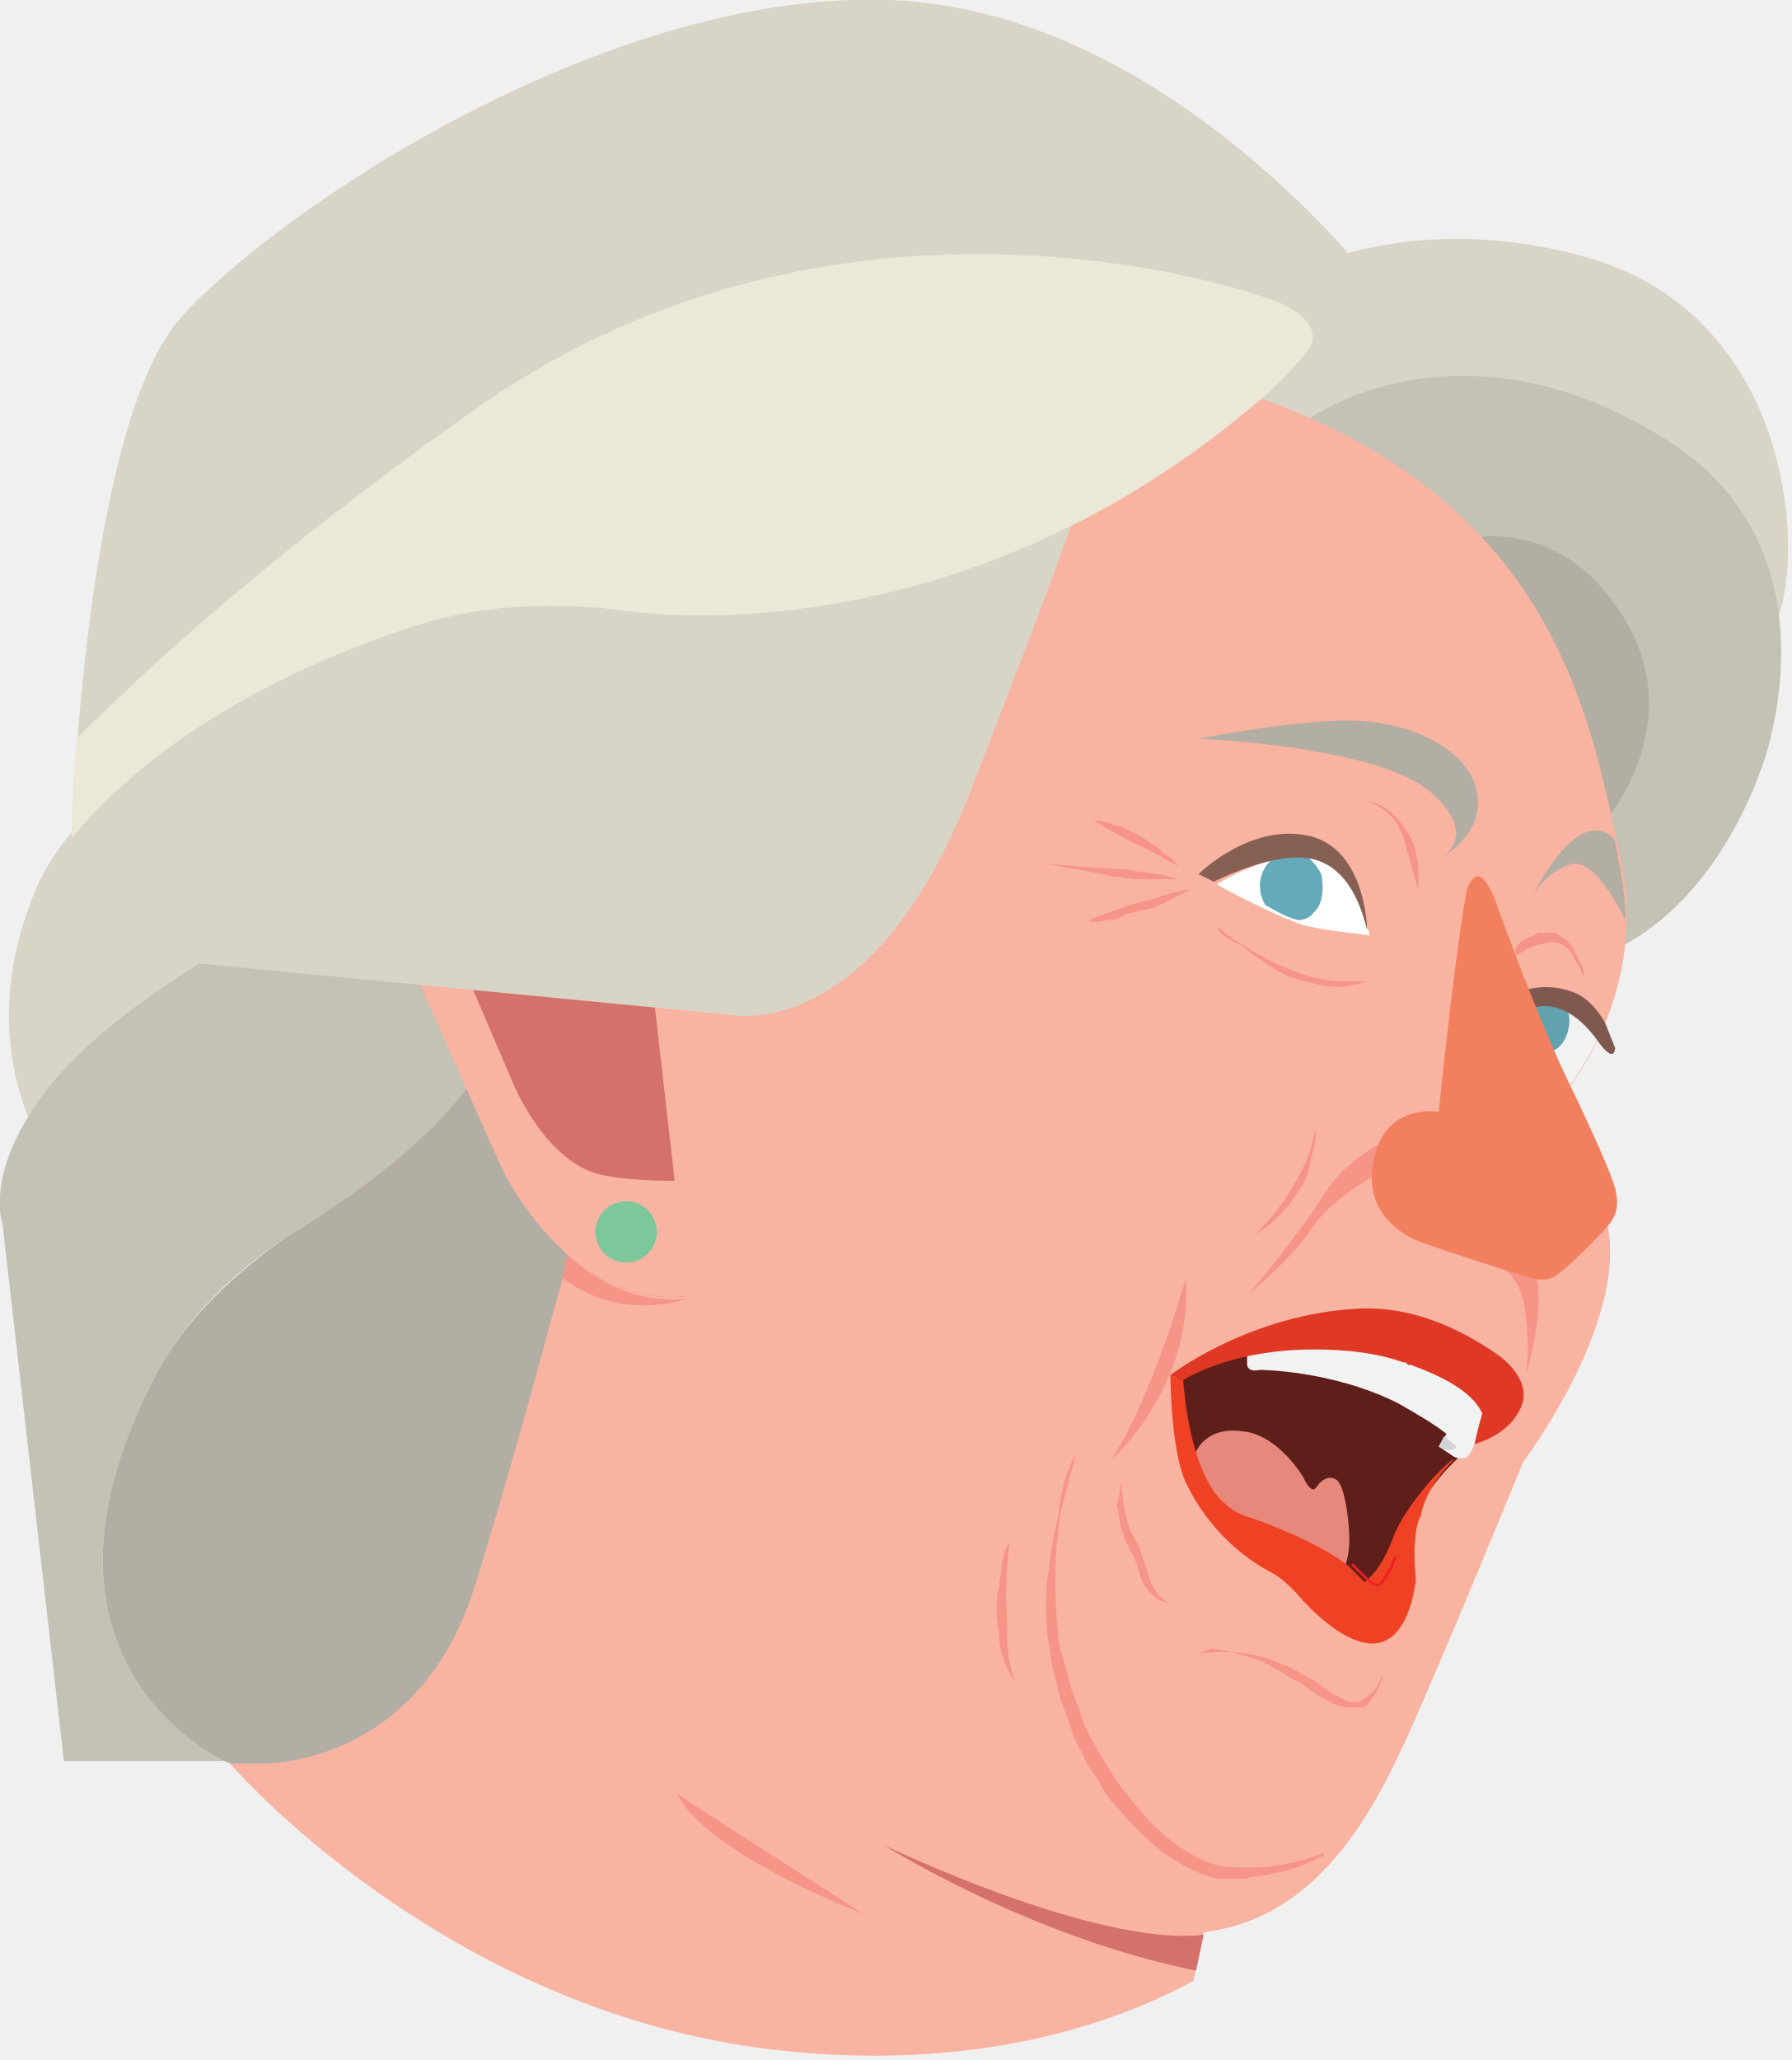
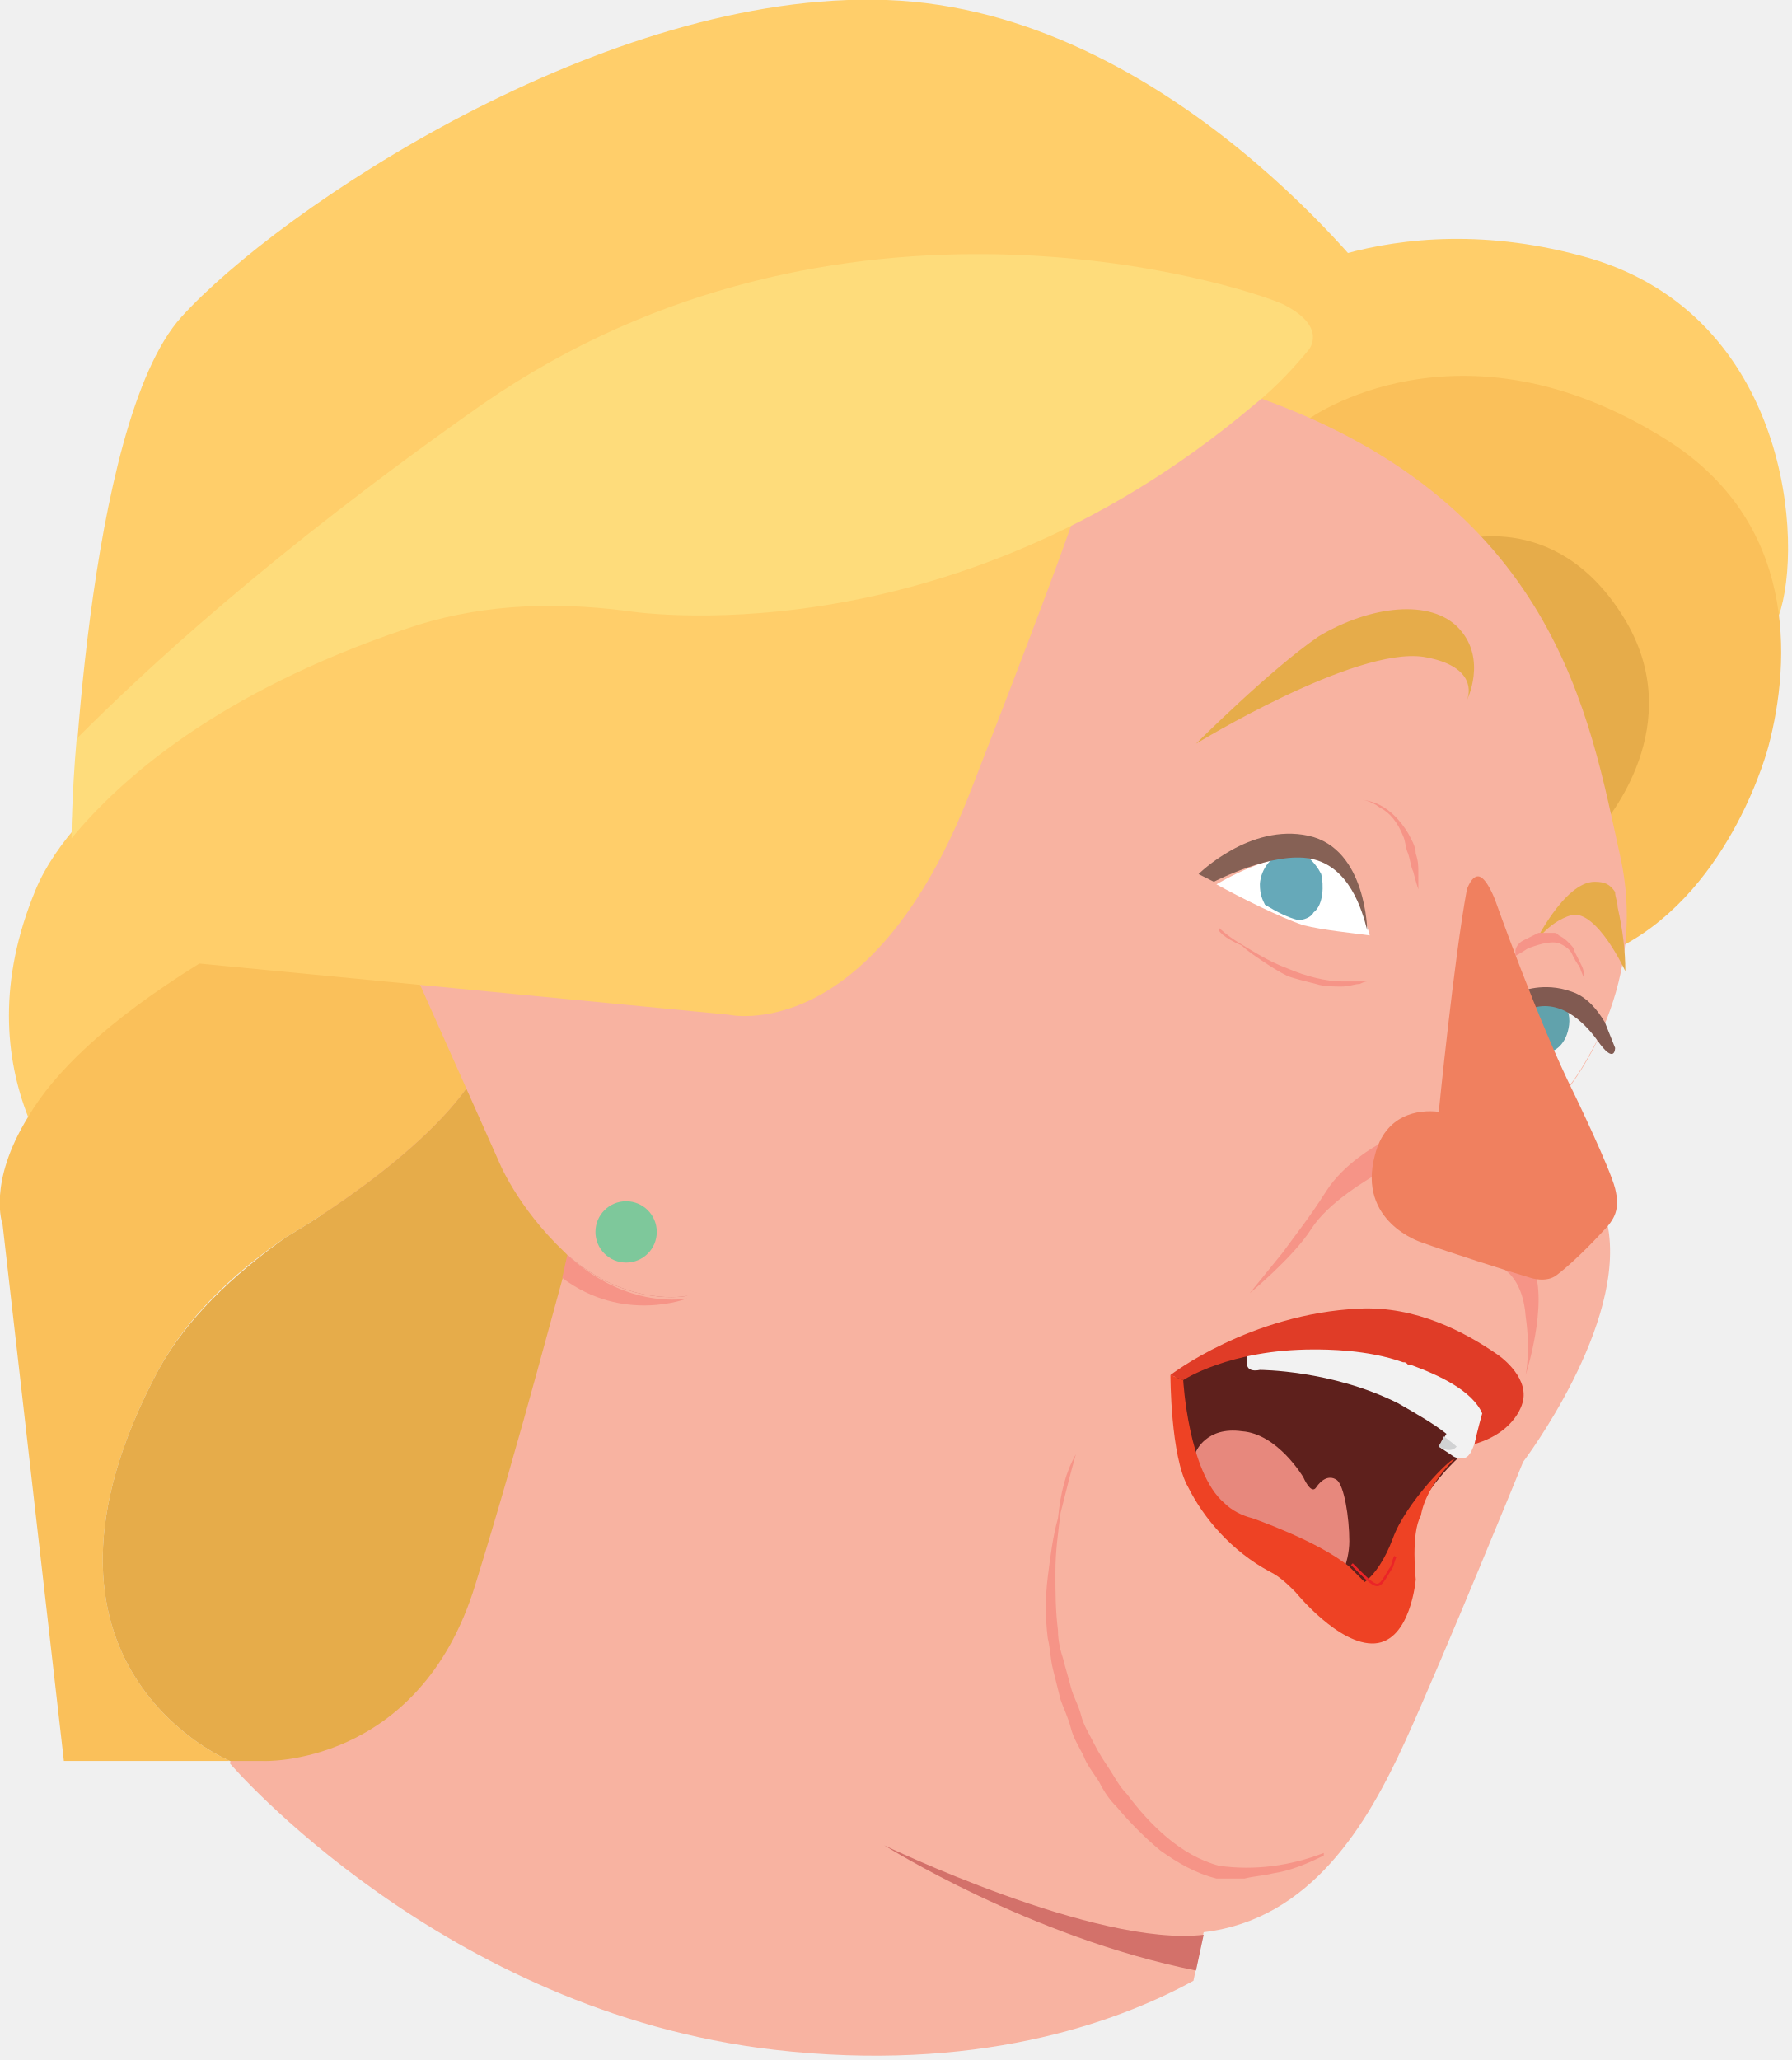
<svg xmlns="http://www.w3.org/2000/svg" version="1.1" id="Layer_1" x="0px" y="0px" viewBox="0 0 70.1 80.6" enable-background="new 0 0 70.1 80.6" xml:space="preserve">
  <g id="clinton-offtopic">
-     <path fill="#D8D4C6" d="M49,11.5c0,0,5.2-3.7,13.2-1.4c7.8,2.3,8.4,11.2,7.4,14l-16.8-5.2l-6.1-3L49,11.5z" />
-     <path fill="#C4C1B5" d="M56.8,21.2l-5.6-4.8c0,0,5.9-4.3,14,0.8c5.1,3.2,4.9,8.6,4,12c0,0-1.4,5.5-5.7,7.8c-0.3,0.2-0.6,0.3-1,0.4   L56.8,21.2z" />
-     <path fill="#B2AEA3" d="M63.5,24.1c-2.7-4.3-6.6-2.9-6.6-2.9l-0.9,0.3l4.7,12.3l2.1-1.6C62.7,32.2,66.2,28.4,63.5,24.1z" />
-     <path fill="#F9B3A1" d="M61.2,42.8c0,0,3.4-3.9,2.2-9.3c-1.2-5.4-2.5-14-14.6-18.1c-1.8-0.6-3.5-0.8-5.2-0.8l-29,20.8L9,69   c0,0,8.3,9.7,21.3,11.2c7.8,0.9,13.3-1,16.4-2.7l0.4-1.9c4.2-0.5,6.4-4.2,7.9-7.5c1.5-3.3,4.6-10.9,4.6-10.9s4.1-5.4,3.3-9.3   L61.2,42.8z" />
-     <path fill="#5E1F1B" d="M47.6,59.2c0,0-1.4-1.6-1.6-5.3c0,0,4.6-3.1,9.5-1.6c4.8,1.5,2.3,3.9,2.3,3.9l-0.8,0.9c0,0-2.1,1.9-2.1,4   s-1,3.1-2.7,1.6C50.4,61.1,47.6,59.2,47.6,59.2z" />
+     <path fill="#FFCE6A" d="M49,11.5c0,0,5.2-3.7,13.2-1.4c7.8,2.3,8.4,11.2,7.4,14l-16.8-5.2l-6.1-3L49,11.5z" />
+     <path fill="#FAC05A" d="M56.8,21.2l-5.6-4.8c0,0,5.9-4.3,14,0.8c5.1,3.2,4.9,8.6,4,12c0,0-1.4,5.5-5.7,7.8c-0.3,0.2-0.6,0.3-1,0.4   L56.8,21.2z" />
+     <path fill="#E6AC4A" d="M63.5,24.1c-2.7-4.3-6.6-2.9-6.6-2.9l-0.9,0.3l4.7,12.3l2.1-1.6C62.7,32.2,66.2,28.4,63.5,24.1z" />
+     <path fill="#F8B3A1" d="M61.2,42.8c0,0,3.4-3.9,2.2-9.3c-1.2-5.4-2.5-14-14.6-18.1c-1.8-0.6-3.5-0.8-5.2-0.8l-29,20.8L9,69   c0,0,8.3,9.7,21.3,11.2c7.8,0.9,13.3-1,16.4-2.7l0.4-1.9c4.2-0.5,6.4-4.2,7.9-7.5c1.5-3.3,4.6-10.9,4.6-10.9s4.1-5.4,3.3-9.3   L61.2,42.8z" />
+     <path fill="#5E201C" d="M47.6,59.2c0,0-1.4-1.6-1.6-5.3c0,0,4.6-3.1,9.5-1.6c4.8,1.5,2.3,3.9,2.3,3.9l-0.8,0.9c0,0-2.1,1.9-2.1,4   c0,2.1-1,3.1-2.7,1.6C50.4,61.1,47.6,59.2,47.6,59.2z" />
    <path fill="#D3716A" d="M26.9,50.7c0,0-2.3,0.5-4.7-1.6" />
    <path fill="#D3716A" d="M47.1,75.7c-4.2,0.5-12.5-3.5-12.5-3.5s5.7,3.6,12.2,4.9L47.1,75.7z" />
-     <path fill="#F69487" d="M26.5,70.2l7.3,4.7C33.9,74.9,27.7,72.6,26.5,70.2z" />
-     <path fill="none" stroke="#ED1F24" stroke-width="9.720900e-02" stroke-miterlimit="10" d="M1.1,43.7" />
-     <path fill="#D8D4C6" d="M2.8,32.8c0,0,0.5-16.2,4.3-20.4C10.9,8.2,23.7-0.4,34.8,0C45.8,0.4,54,11.4,54,11.4L46.7,13   C46.7,13,11.2,20.9,2.8,32.8z" />
-     <path fill="#C4C1B5" d="M6.2,53.6c1.1-2,2.8-3.7,5-5.2c0,0,5.6-3.2,7.5-6.5c0.1-0.2,0.2-0.3,0.3-0.5l-2-4L7,35.7c0,0-5.8,2.8-5.9,8   c-1.6,2.6-1,4.2-1,4.2l2.4,21H9C9,69,0,65.2,6.2,53.6z" />
-     <path fill="#B2AEA3" d="M18.6,62c1.8-5.8,3.3-11.7,3.9-13.7L19,41.4c-0.1,0.2-0.2,0.3-0.3,0.5c-1.9,3.3-7.5,6.5-7.5,6.5   c-2.1,1.5-3.9,3.2-5,5.2C0,65.2,9,69,9,69h1.3C10.2,69,16.4,69.2,18.6,62z" />
-     <path fill="none" stroke="#ED1F24" stroke-width="9.720900e-02" stroke-miterlimit="10" d="M51.3,16.4" />
-     <path fill="#B2AEA3" d="M46.9,28.9c0,0,7.3,0.3,9.2,2.2c1.3,1.2,0.9,2,0.4,2.4c0,0,1.6-0.9,1.3-2.5c-0.3-1.6-2.4-2.7-4.7-2.8   C51,28.1,46.9,28.9,46.9,28.9z" />
+     <path fill="none" stroke="#EB2227" stroke-width="9.720900e-02" stroke-miterlimit="10" d="M1.1,43.7" />
+     <path fill="#FFCE6A" d="M2.8,32.8c0,0,0.5-16.2,4.3-20.4C10.9,8.2,23.7-0.4,34.7,0C45.8,0.4,54,11.4,54,11.4L46.7,13   C46.7,13,11.2,20.9,2.8,32.8z" />
+     <path fill="#FAC05A" d="M6.2,53.6c1.1-2,2.8-3.7,5-5.2c0,0,5.6-3.2,7.5-6.5c0.1-0.2,0.2-0.3,0.3-0.5l-2-4L7,35.7c0,0-5.8,2.8-5.9,8   c-1.6,2.6-1,4.2-1,4.2l2.4,21H9C9,68.9,0,65.2,6.2,53.6z" />
+     <path fill="#E6AC4A" d="M18.6,62c1.8-5.8,3.3-11.7,3.9-13.7L19,41.4c-0.1,0.2-0.2,0.3-0.3,0.5c-1.9,3.3-7.5,6.5-7.5,6.5   c-2.1,1.5-3.9,3.2-5,5.2C0,65.2,9,68.9,9,68.9h1.3C10.2,68.9,16.4,69.2,18.6,62z" />
+     <path fill="none" stroke="#EB2427" stroke-width="9.720900e-02" stroke-miterlimit="10" d="M51.3,16.4" />
+     <path fill="#E6AC4A" d="M46.8,29.1c0,0,6.2-3.8,8.9-3.4c1.8,0.3,1.9,1.2,1.7,1.7c0,0,0.8-1.6-0.3-2.8c-1.1-1.2-3.5-0.9-5.5,0.3   C49.7,26.2,46.8,29.1,46.8,29.1z" />
    <path fill="#FFFFFF" d="M51.4,33.5c-1.5-0.3-3.8,1.1-3.8,1.1c0.9,0.5,2.5,1.3,3.4,1.6c0.8,0.2,1.9,0.3,2.6,0.4   C53.3,35.6,52.9,33.8,51.4,33.5z" />
-     <path fill="#65AABA" d="M50.8,36c0.2,0,0.5-0.1,0.6-0.3c0.4-0.3,0.4-1.1,0.3-1.5c-0.2-0.4-0.8-1.2-1.6-0.8   c-0.8,0.4-0.8,1.2-0.8,1.2c0,0.4,0.1,0.6,0.2,0.8C50,35.7,50.4,35.9,50.8,36z" />
-     <path fill="#876054" d="M51.2,32.7c-2.3-0.5-4.3,1.5-4.3,1.5s0.2,0.1,0.6,0.3c0,0,2.3-1.2,3.8-0.9c1.5,0.3,2,2,2.2,2.8   C53.5,36.5,53.5,33.2,51.2,32.7z" />
-     <g>
-       <path fill="#F69487" d="M42.8,32.1c0,0,0.3,0,0.6,0.1c0.2,0.1,0.4,0.1,0.6,0.2c0.2,0.1,0.4,0.2,0.6,0.3c0.2,0.1,0.4,0.3,0.6,0.4    c0.2,0.1,0.3,0.3,0.5,0.4c0.3,0.2,0.4,0.4,0.4,0.4l0,0c0,0-0.8-0.5-1.7-0.9C43.6,32.6,42.8,32.1,42.8,32.1L42.8,32.1z" />
-     </g>
-     <g>
-       <path fill="#F69487" d="M40.9,33.8c0,0,1.3,0.1,2.6,0.2c0.3,0,0.6,0,1,0.1c0.3,0,0.6,0.1,0.8,0.1c0.5,0.1,0.8,0.2,0.8,0.2l0,0    c0,0-0.3,0-0.8,0c-0.2,0-0.5,0-0.8,0c-0.3,0-0.6-0.1-0.9-0.1C42.2,34,40.9,33.8,40.9,33.8L40.9,33.8z" />
-     </g>
-     <g>
-       <path fill="#F69487" d="M42.6,36c0,0,1-0.4,2-0.7c0.5-0.1,1-0.3,1.4-0.4c0.4-0.1,0.6-0.1,0.6-0.1l0,0c0,0-0.2,0.1-0.6,0.3    c-0.2,0.1-0.4,0.2-0.6,0.3c-0.2,0.1-0.5,0.2-0.7,0.2c-0.2,0.1-0.5,0.1-0.7,0.2C43.7,36,43.5,36,43.3,36    C42.9,36.1,42.7,36.1,42.6,36L42.6,36z" />
-     </g>
+     <path fill="#66A9B9" d="M50.8,36c0.2,0,0.5-0.1,0.6-0.3c0.4-0.3,0.4-1.1,0.3-1.5c-0.2-0.4-0.8-1.2-1.6-0.8   c-0.8,0.4-0.8,1.2-0.8,1.2c0,0.4,0.1,0.6,0.2,0.8C50,35.7,50.4,35.9,50.8,36z" />
+     <path fill="#866155" d="M51.2,32.7c-2.3-0.5-4.3,1.5-4.3,1.5s0.2,0.1,0.6,0.3c0,0,2.3-1.2,3.8-0.9c1.5,0.3,2,2,2.2,2.8   C53.5,36.5,53.5,33.2,51.2,32.7z" />
    <g>
      <path fill="#F69487" d="M47.7,36.3c0,0,0.3,0.3,0.8,0.6c0.5,0.3,1.1,0.7,1.9,1c0.7,0.3,1.5,0.5,2.1,0.5c0.3,0,0.5,0,0.7,0    c0.2,0,0.3,0,0.3,0l0,0c0,0-0.1,0-0.3,0.1c-0.2,0-0.4,0.1-0.7,0.1c-0.3,0-0.7,0-1-0.1c-0.4-0.1-0.8-0.2-1.1-0.3    c-0.4-0.2-0.7-0.4-1-0.6c-0.3-0.2-0.6-0.4-0.8-0.6C47.9,36.7,47.6,36.4,47.7,36.3L47.7,36.3z" />
    </g>
    <path fill="#F69487" d="M48.9,50.6c0,0,1.7-1.4,2.4-2.5c0.7-1.1,2.3-2,2.8-2.3l-0.2-1c0,0-1.3,0.7-2,1.8c-0.7,1.1-1.2,1.7-1.7,2.4   L48.9,50.6z" />
    <path fill="#F69487" d="M58.9,49.7c0,0,0.7,0.4,0.8,1.8c0.2,1.4,0,2.3,0,2.3s0.9-2.8,0.3-4.2C59.4,48.1,58.9,49.7,58.9,49.7z" />
    <g>
      <path fill="#F69487" d="M53.3,31.3c0,0,0.3,0,0.7,0.2c0.4,0.2,0.8,0.6,1.1,1.1c0.1,0.2,0.3,0.5,0.3,0.8c0.1,0.3,0.1,0.5,0.1,0.7    c0,0.4,0,0.7,0,0.7l0,0c0,0-0.1-0.3-0.2-0.7c-0.1-0.2-0.1-0.4-0.2-0.7c-0.1-0.2-0.1-0.5-0.2-0.7c-0.2-0.5-0.5-0.9-0.9-1.1    C53.6,31.3,53.3,31.3,53.3,31.3L53.3,31.3z" />
    </g>
-     <path fill="#B2AEA3" d="M63.3,33.5c0-0.2-0.1-0.4-0.1-0.6c-0.2-0.3-0.4-0.4-0.8-0.4C61.2,32.5,60,35,60,35s0.5-0.9,1.5-1.2   c1-0.2,2.1,2.2,2.1,2.2C63.6,35.2,63.5,34.4,63.3,33.5z" />
+     <path fill="#E6AC4A" d="M63.3,35.5c0-0.2-0.1-0.4-0.1-0.6c-0.2-0.3-0.4-0.4-0.8-0.4c-1.2,0-2.4,2.5-2.4,2.5s0.5-0.9,1.5-1.2   c1-0.2,2.1,2.2,2.1,2.2C63.6,37.2,63.5,36.4,63.3,35.5z" />
    <g>
-       <path fill="#F69388" d="M59.3,37.4c0,0,0-0.1,0-0.2c0-0.1,0.1-0.3,0.3-0.4c0.2-0.1,0.4-0.2,0.6-0.3c0.1,0,0.3,0,0.4,0    c0.1,0,0.1,0,0.2,0c0.1,0,0.1,0,0.2,0.1c0.2,0.1,0.3,0.2,0.4,0.3c0.1,0.1,0.2,0.2,0.2,0.3c0.1,0.2,0.2,0.4,0.3,0.6    C62,38,62,38.3,62,38.3l0,0c0,0-0.1-0.2-0.2-0.5c-0.1-0.1-0.2-0.3-0.3-0.5c-0.1-0.2-0.3-0.3-0.5-0.4c-0.4-0.1-0.9,0.1-1.2,0.2    C59.5,37.3,59.3,37.4,59.3,37.4L59.3,37.4z" />
+       <path fill="#F69488" d="M59.3,37.4c0,0,0-0.1,0-0.2c0-0.1,0.1-0.3,0.3-0.4c0.2-0.1,0.4-0.2,0.6-0.3c0.1,0,0.3,0,0.4,0    c0.1,0,0.1,0,0.2,0c0.1,0,0.1,0,0.2,0.1c0.2,0.1,0.3,0.2,0.4,0.3c0.1,0.1,0.2,0.2,0.2,0.3c0.1,0.2,0.2,0.4,0.3,0.6    C62,38,62,38.3,62,38.3l0,0c0,0-0.1-0.2-0.2-0.5c-0.1-0.1-0.2-0.3-0.3-0.5c-0.1-0.2-0.3-0.3-0.5-0.4c-0.4-0.1-0.9,0.1-1.2,0.2    C59.5,37.3,59.3,37.4,59.3,37.4L59.3,37.4z" />
    </g>
-     <path fill="#F1F2F2" d="M61.8,39.5c-0.8-0.6-1.8-0.4-1.8-0.4l-0.1,0.2l1.4,3.3c0.3-0.3,0.8-1.1,1.3-2.1   C62.3,40,62.1,39.7,61.8,39.5z" />
-     <path fill="#60A2AD" d="M60.8,41.1c0,0,0.5-0.2,0.6-1c0.1-0.8-0.6-1.4-0.6-1.4l-1,0.7l0.8,1.7L60.8,41.1z" />
-     <g>
-       <path fill="#F69487" d="M51.5,44.2c0,0,0,0.3-0.1,0.8c-0.1,0.2-0.1,0.5-0.2,0.8c-0.1,0.3-0.2,0.6-0.4,0.8    c-0.2,0.3-0.3,0.5-0.5,0.7c-0.2,0.2-0.4,0.4-0.6,0.6c-0.4,0.3-0.6,0.4-0.6,0.4l0,0c0,0,0.9-0.8,1.5-1.9c0.3-0.5,0.6-1.1,0.7-1.5    C51.4,44.5,51.5,44.2,51.5,44.2L51.5,44.2z" />
-     </g>
-     <path fill="#F69487" d="M46.4,50c0,0-1.2,4.4-2.9,7.1C43.5,57.1,46.7,54.3,46.4,50z" />
-     <g>
-       <path fill="#F69487" d="M39.5,60.4c0,0-0.2,1.4-0.1,2.7c0,0.7,0,1.4,0.1,1.9c0.1,0.5,0.2,0.8,0.2,0.8l0,0c0,0-0.2-0.3-0.4-0.8    c-0.1-0.3-0.2-0.6-0.2-0.9c0-0.3-0.1-0.7-0.1-1c0-0.3,0-0.7,0.1-1c0-0.3,0.1-0.6,0.1-0.9C39.3,60.7,39.4,60.4,39.5,60.4L39.5,60.4    z" />
-     </g>
-     <g>
-       <path fill="#F69487" d="M43.9,58c0,0.6,0.1,1.2,0.3,1.8c0.1,0.3,0.3,0.5,0.4,0.8c0.1,0.3,0.2,0.6,0.3,0.9l0,0    c0.1,0.2,0.1,0.5,0.3,0.7c0.1,0.2,0.3,0.4,0.5,0.5l0,0c-0.3,0-0.5-0.2-0.7-0.4c-0.2-0.2-0.3-0.4-0.4-0.7l0,0    c0-0.1-0.1-0.2-0.1-0.4c-0.1-0.1-0.1-0.3-0.2-0.4c-0.1-0.1-0.1-0.3-0.2-0.4c-0.1-0.1-0.1-0.3-0.2-0.5c-0.1-0.3-0.1-0.6-0.2-1    C43.8,58.6,43.8,58.3,43.9,58L43.9,58z" />
-     </g>
+     <path fill="#F2F2F2" d="M61.8,39.5c-0.8-0.6-1.8-0.4-1.8-0.4l-0.1,0.2l1.4,3.3c0.3-0.3,0.8-1.1,1.3-2.1   C62.3,40,62.1,39.7,61.8,39.5z" />
+     <path fill="#61A2AC" d="M60.8,41.1c0,0,0.5-0.2,0.6-1c0.1-0.8-0.6-1.4-0.6-1.4l-1,0.7l0.8,1.7L60.8,41.1z" />
    <g>
      <path fill="#F69487" d="M42.1,56.9c-0.2,0.7-0.4,1.5-0.6,2.3c-0.1,0.8-0.2,1.5-0.2,2.3c0,0.8,0,1.5,0.1,2.3c0,0.4,0.1,0.8,0.2,1.1    c0.1,0.4,0.2,0.7,0.3,1.1c0.1,0.4,0.3,0.7,0.4,1.1c0.1,0.4,0.3,0.7,0.5,1.1c0.2,0.4,0.4,0.7,0.6,1c0.2,0.3,0.4,0.7,0.7,1    c0.9,1.2,2.1,2.4,3.6,2.8l0,0c1.4,0.2,2.8,0,4.1-0.5l0,0.1c-0.6,0.3-1.3,0.6-2,0.7c-0.4,0.1-0.7,0.1-1.1,0.2c-0.4,0-0.7,0-1.1,0    l0,0l0,0c-0.8-0.2-1.5-0.6-2.2-1.1c-0.6-0.5-1.2-1.1-1.7-1.7c-0.3-0.3-0.5-0.6-0.7-1c-0.2-0.3-0.5-0.7-0.6-1    c-0.2-0.4-0.4-0.7-0.5-1.1c-0.1-0.4-0.3-0.8-0.4-1.1c-0.1-0.4-0.2-0.8-0.3-1.2c-0.1-0.4-0.1-0.8-0.2-1.2c-0.1-0.8-0.1-1.6,0-2.4    c0.1-0.8,0.2-1.6,0.4-2.3C41.5,58.4,41.7,57.6,42.1,56.9L42.1,56.9z" />
    </g>
-     <g>
-       <path fill="#F69487" d="M46.9,64.7c0.8-0.1,1.6-0.1,2.4,0.1c0.4,0.1,0.8,0.3,1.1,0.4c0.4,0.2,0.7,0.4,1.1,0.6l0,0    c0.2,0.2,0.4,0.3,0.7,0.5c0.2,0.1,0.5,0.3,0.8,0.3c0.3,0,0.5-0.2,0.7-0.4c0.2-0.2,0.3-0.4,0.4-0.7l0,0c0,0.3-0.2,0.6-0.3,0.8    c-0.1,0.1-0.2,0.3-0.3,0.4c-0.1,0.1-0.1,0.1-0.3,0.1c-0.1,0-0.1,0-0.1,0c0,0,0,0-0.1,0l-0.1,0c-0.4,0-0.7-0.1-1-0.3    c-0.3-0.1-0.5-0.3-0.8-0.5l0,0c-0.1-0.1-0.3-0.2-0.5-0.3c-0.2-0.1-0.3-0.2-0.5-0.3c-0.3-0.2-0.7-0.4-1-0.5    c-0.3-0.1-0.7-0.2-1.1-0.3c-0.2,0-0.4-0.1-0.6-0.1L46.9,64.7L46.9,64.7z" />
-     </g>
-     <path fill="none" stroke="#ED1F24" stroke-width="9.720900e-02" stroke-miterlimit="10" d="M56.3,54.6" />
-     <path fill="#F1F2F2" d="M48.8,53v0.4c0,0,0,0.3,0.5,0.2c0,0,2.8,0,5.4,1.3c0.7,0.4,1.4,0.8,1.9,1.2l-0.3,0.5l0.6,0.4   c0,0,0.4,0.2,0.6-0.1c0.2-0.2,0.6-1.8,0.6-1.8l0.2-0.9C58.2,54.3,53.6,50.9,48.8,53z" />
-     <path fill="#DF3926" d="M58.6,53c-1.3-0.9-3.2-1.9-5.4-1.8c-4.3,0.2-7.4,2.6-7.4,2.6l0.5,0.2c0,0,1.8-1.2,5.1-1.2   c0.5,0,2.1,0,3.5,0.5c0.1,0,0.1,0,0.2,0.1c0,0,0.1,0,0.1,0c1.1,0.4,2.4,1,2.8,1.9c0,0-0.2,0.7-0.3,1.2c1.7-0.5,1.9-1.7,1.9-1.7   C59.8,53.8,58.6,53,58.6,53z" />
-     <path fill="#D1D3D4" d="M56.5,56.2c0,0,0.4,0.3,0.5,0.4c0,0-0.2,0.3-0.7,0L56.5,56.2z" />
+     <path fill="none" stroke="#EB2427" stroke-width="9.720900e-02" stroke-miterlimit="10" d="M56.3,54.6" />
+     <path fill="#F2F2F2" d="M48.8,53v0.4c0,0,0,0.3,0.5,0.2c0,0,2.8,0,5.4,1.3c0.7,0.4,1.4,0.8,1.9,1.2l-0.3,0.5l0.6,0.4   c0,0,0.4,0.2,0.6-0.1c0.2-0.2,0.6-1.8,0.6-1.8l0.2-0.9C58.2,54.3,53.6,50.9,48.8,53z" />
+     <path fill="#E03C27" d="M58.6,53c-1.3-0.9-3.2-1.9-5.4-1.8c-4.3,0.2-7.4,2.6-7.4,2.6l0.5,0.2c0,0,1.8-1.2,5.1-1.2   c0.5,0,2.1,0,3.5,0.5c0.1,0,0.1,0,0.2,0.1c0,0,0.1,0,0.1,0c1.1,0.4,2.4,1,2.8,1.9c0,0-0.2,0.7-0.3,1.2c1.7-0.5,1.9-1.7,1.9-1.7   C59.8,53.8,58.6,53,58.6,53z" />
+     <path fill="#D1D2D3" d="M56.5,56.2c0,0,0.4,0.3,0.5,0.4c0,0-0.2,0.3-0.7,0L56.5,56.2z" />
    <path opacity="0.9" fill="#F69487" d="M46.8,56.8c0,0,0.4-1,1.8-0.8c1.4,0.1,2.4,1.8,2.4,1.8s0.3,0.7,0.5,0.4   c0.2-0.3,0.5-0.5,0.8-0.3c0.3,0.2,0.5,1.5,0.5,2.4c0,0.4-0.1,0.9-0.3,1.3c0,0-4.1-1.3-5-2.6C46.5,57.8,46.8,56.8,46.8,56.8z" />
-     <path fill="#EF4123" d="M56.9,57.1L56.9,57.1c-0.1-0.1-1.9,1.7-2.4,3.1c-0.3,0.8-0.7,1.4-1.1,1.7c-0.3-0.3-0.6-0.6-0.6-0.6   c-1.2-1-3.8-1.9-3.8-1.9c-0.4-0.1-0.8-0.3-1.1-0.6c-1.4-1.2-1.6-4.8-1.6-4.8l-0.5-0.2c0,0,0,3.2,0.7,4.4c0.6,1.2,1.7,2.5,3.2,3.3   c0.4,0.2,0.7,0.5,1,0.8c0,0,1.7,2.1,3.1,2c1.4-0.1,1.6-2.5,1.6-2.5s-0.2-1.8,0.2-2.5C55.7,58.7,56.1,57.9,56.9,57.1z" />
-     <path fill="none" stroke="#ED1F24" stroke-width="9.720900e-02" stroke-miterlimit="10" d="M54.6,60.9c-0.1,0.2-0.1,0.4-0.2,0.5   c-0.5,0.8-0.4,0.9-1.5-0.2" />
-     <path fill="#F9B3A1" d="M25.5,38.4l1.4,12.3c0,0-2.3,0.5-4.7-1.6c0,0-0.1-0.1-0.1-0.1c-1.9-1.8-2.6-3.6-2.6-3.6l-3.7-8.3L25.5,38.4   z" />
-     <path fill="#D3716A" d="M20,42.2c0,0,1.3,3.4,3.7,3.8c0.5,0.1,1.4,0.2,2.7,0.2l-0.9-7.9l-7.6-1L20,42.2z" />
-     <circle fill="#7DC89B" cx="24.5" cy="48.2" r="1.2" />
+     <path fill="#EE4224" d="M56.9,57.1L56.9,57.1c-0.1-0.1-1.9,1.7-2.4,3.1c-0.3,0.8-0.7,1.4-1.1,1.7c-0.3-0.3-0.6-0.6-0.6-0.6   c-1.2-1-3.8-1.9-3.8-1.9c-0.4-0.1-0.8-0.3-1.1-0.6c-1.4-1.2-1.6-4.8-1.6-4.8l-0.5-0.2c0,0,0,3.2,0.7,4.4c0.6,1.2,1.7,2.5,3.2,3.3   c0.4,0.2,0.7,0.5,1,0.8c0,0,1.7,2.1,3.1,2c1.4-0.1,1.6-2.5,1.6-2.5s-0.2-1.8,0.2-2.5C55.7,58.7,56.1,57.9,56.9,57.1z" />
+     <path fill="none" stroke="#EB2427" stroke-width="9.720900e-02" stroke-miterlimit="10" d="M54.6,60.9c-0.1,0.2-0.1,0.4-0.2,0.5   c-0.5,0.8-0.4,0.9-1.5-0.2" />
+     <path fill="#F8B3A1" d="M25.5,38.4l1.4,12.3c0,0-2.3,0.5-4.7-1.6c0,0-0.1-0.1-0.1-0.1c-1.9-1.8-2.6-3.6-2.6-3.6l-3.7-8.3L25.5,38.4   z" />
+     <circle fill="#7EC89B" cx="24.5" cy="48.2" r="1.2" />
    <path fill="#F69487" d="M22.2,49.1L22,50c2.4,1.8,4.9,0.8,4.9,0.8S24.6,51.3,22.2,49.1z" />
    <g>
-       <path fill="#D2D3D4" d="M1.1,43.7" />
-       <path fill="#D8D4C6" d="M23.5,19.7c0,0-19.1,7.9-22.1,15.1c-1.5,3.6-1.2,6.6-0.3,8.9c1-1.7,3-3.7,6.7-6l20.7,2    c0,0,5.6,1.3,9.5-8.8c3.9-10,4.2-11.2,4.2-11.2l1.2-3.2L23.5,19.7z" />
+       <path fill="#FFCE7B" d="M1.1,43.7" />
+       <path fill="#FFCE6A" d="M23.5,19.7c0,0-19.1,7.9-22.1,15.1c-1.5,3.6-1.2,6.6-0.3,8.9c1-1.7,3-3.7,6.7-6l20.7,2    c0,0,5.6,1.3,9.5-8.8c3.9-10,4.2-11.2,4.2-11.2l1.2-3.2L23.5,19.7z" />
    </g>
-     <path fill="#EBE8D8" d="M50.2,11.9c-1.8-0.8-17.4-5.7-31.3,3.9C10.5,21.7,5.6,26.3,3,28.9c-0.2,2.3-0.2,3.9-0.2,3.9   c1.9-2.3,5.7-5.7,13.1-8.2c2.6-0.9,5.5-1.1,8.6-0.7c0,0,12.5,2.1,24.5-8c1-0.8,1.7-1.6,2.2-2.2C51.2,13.7,52,12.8,50.2,11.9z" />
-     <path fill="#7F5950" d="M61.5,38.8c-1.1-0.4-2,0-2,0l0.3,0.7C61,39,62,40,62.5,40.7c0.1-0.2,0.2-0.5,0.3-0.7   C62.5,39.5,62.1,39,61.5,38.8z" />
-     <path fill="#7F5950" d="M62.8,40l0.4,1c0,0,0,0.7-0.7-0.3L62.3,40H62.8z" />
-     <path fill="#F2805F" d="M60.9,49.9c0.8-0.6,1.8-1.7,1.8-1.7c0.5-0.5,0.7-0.9,0.5-1.7c-0.2-0.8-1.6-3.7-1.6-3.7   c-1.4-2.8-3.1-7.6-3.1-7.6s-0.3-0.8-0.6-0.9c-0.3-0.1-0.5,0.5-0.5,0.5c-0.5,2.7-1.1,8.7-1.1,8.7c-0.8-0.1-2.1,0.1-2.5,1.7   c-0.7,2.6,1.8,3.4,1.8,3.4c1.1,0.4,3.3,1.1,4.3,1.4C59.9,50,60.5,50.2,60.9,49.9z" />
+     <path fill="#FEDC7B" d="M50.2,11.9c-1.8-0.8-17.4-5.7-31.3,3.9C10.5,21.7,5.6,26.3,3,28.9c-0.2,2.3-0.2,3.9-0.2,3.9   c1.9-2.3,5.7-5.7,13.1-8.2c2.6-0.9,5.5-1.1,8.6-0.7c0,0,12.5,2.1,24.5-8c1-0.8,1.7-1.6,2.2-2.2C51.2,13.7,52,12.8,50.2,11.9z" />
+     <path fill="#815A51" d="M61.5,38.8c-1.1-0.4-2,0-2,0l0.3,0.7C61,39,62,40,62.5,40.7c0.1-0.2,0.2-0.5,0.3-0.7   C62.5,39.5,62.1,39,61.5,38.8z" />
+     <path fill="#815A51" d="M62.8,40l0.4,1c0,0,0,0.7-0.7-0.3L62.3,40H62.8z" />
+     <path fill="#F0805F" d="M60.9,49.9c0.8-0.6,1.8-1.7,1.8-1.7c0.5-0.5,0.7-0.9,0.5-1.7c-0.2-0.8-1.6-3.7-1.6-3.7   c-1.4-2.8-3.1-7.6-3.1-7.6s-0.3-0.8-0.6-0.9c-0.3-0.1-0.5,0.5-0.5,0.5c-0.5,2.7-1.1,8.7-1.1,8.7c-0.8-0.1-2.1,0.1-2.5,1.7   c-0.7,2.6,1.8,3.4,1.8,3.4c1.1,0.4,3.3,1.1,4.3,1.4C59.9,50,60.5,50.2,60.9,49.9z" />
  </g>
</svg>
